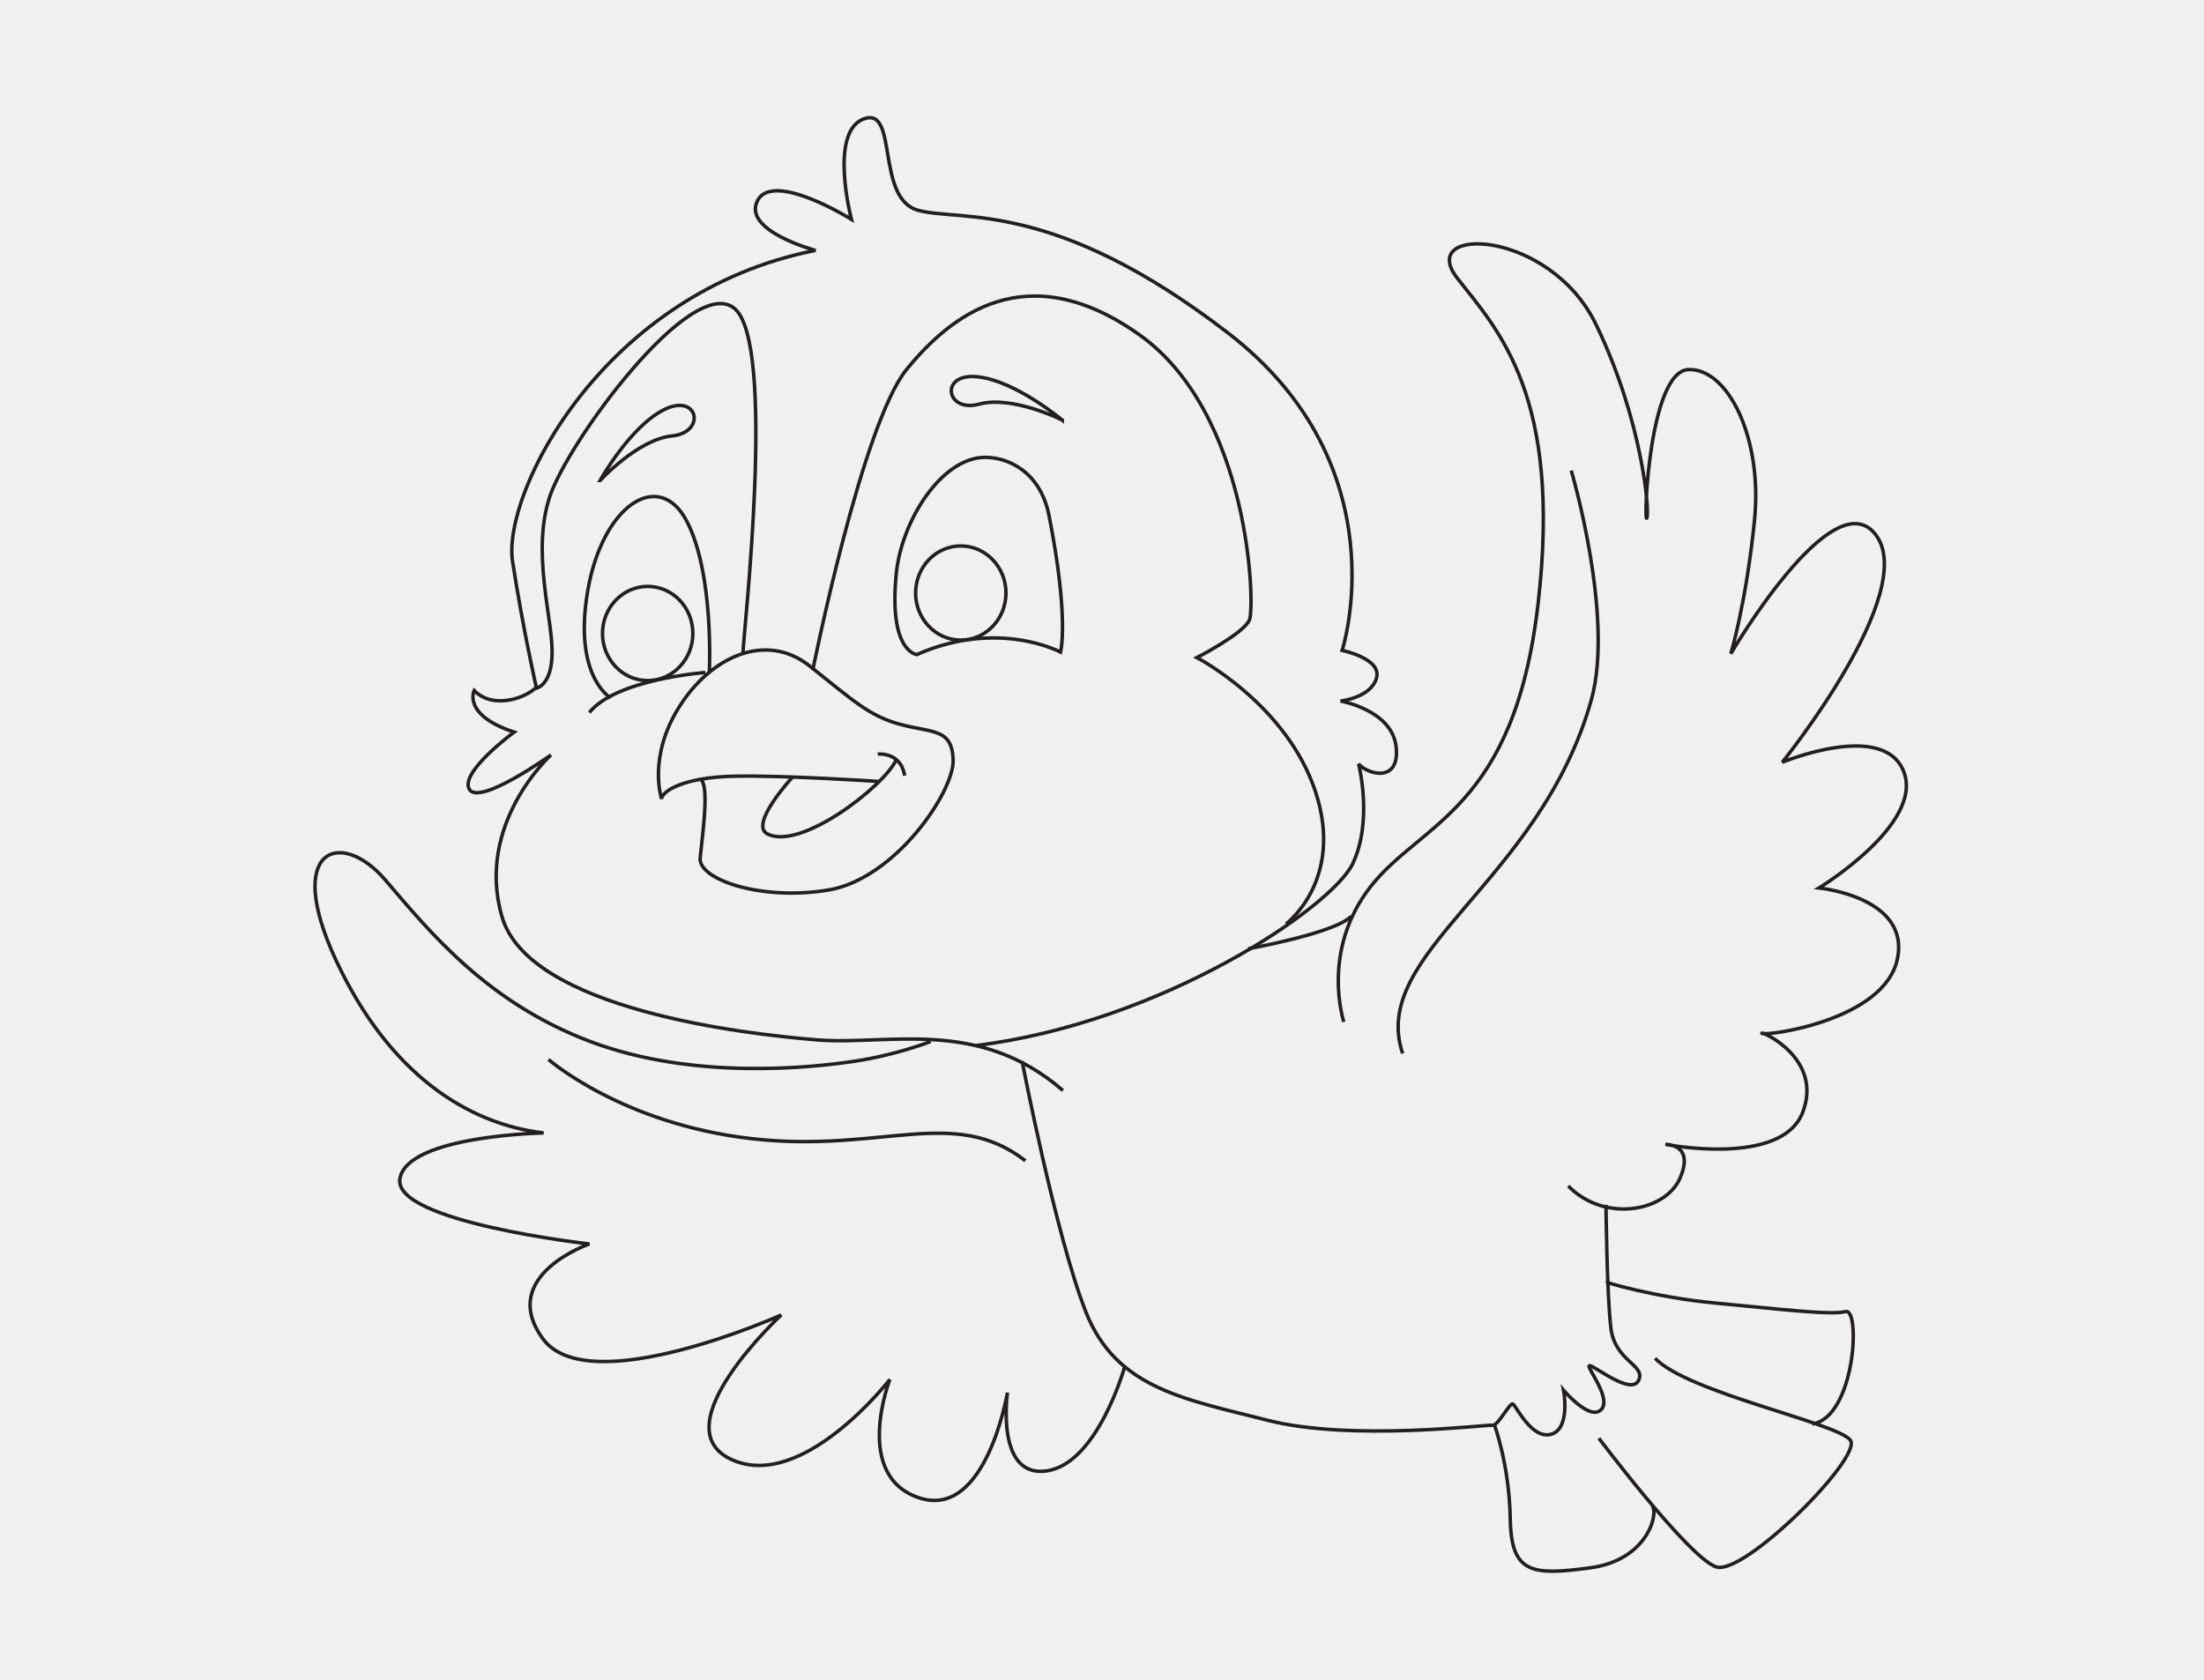
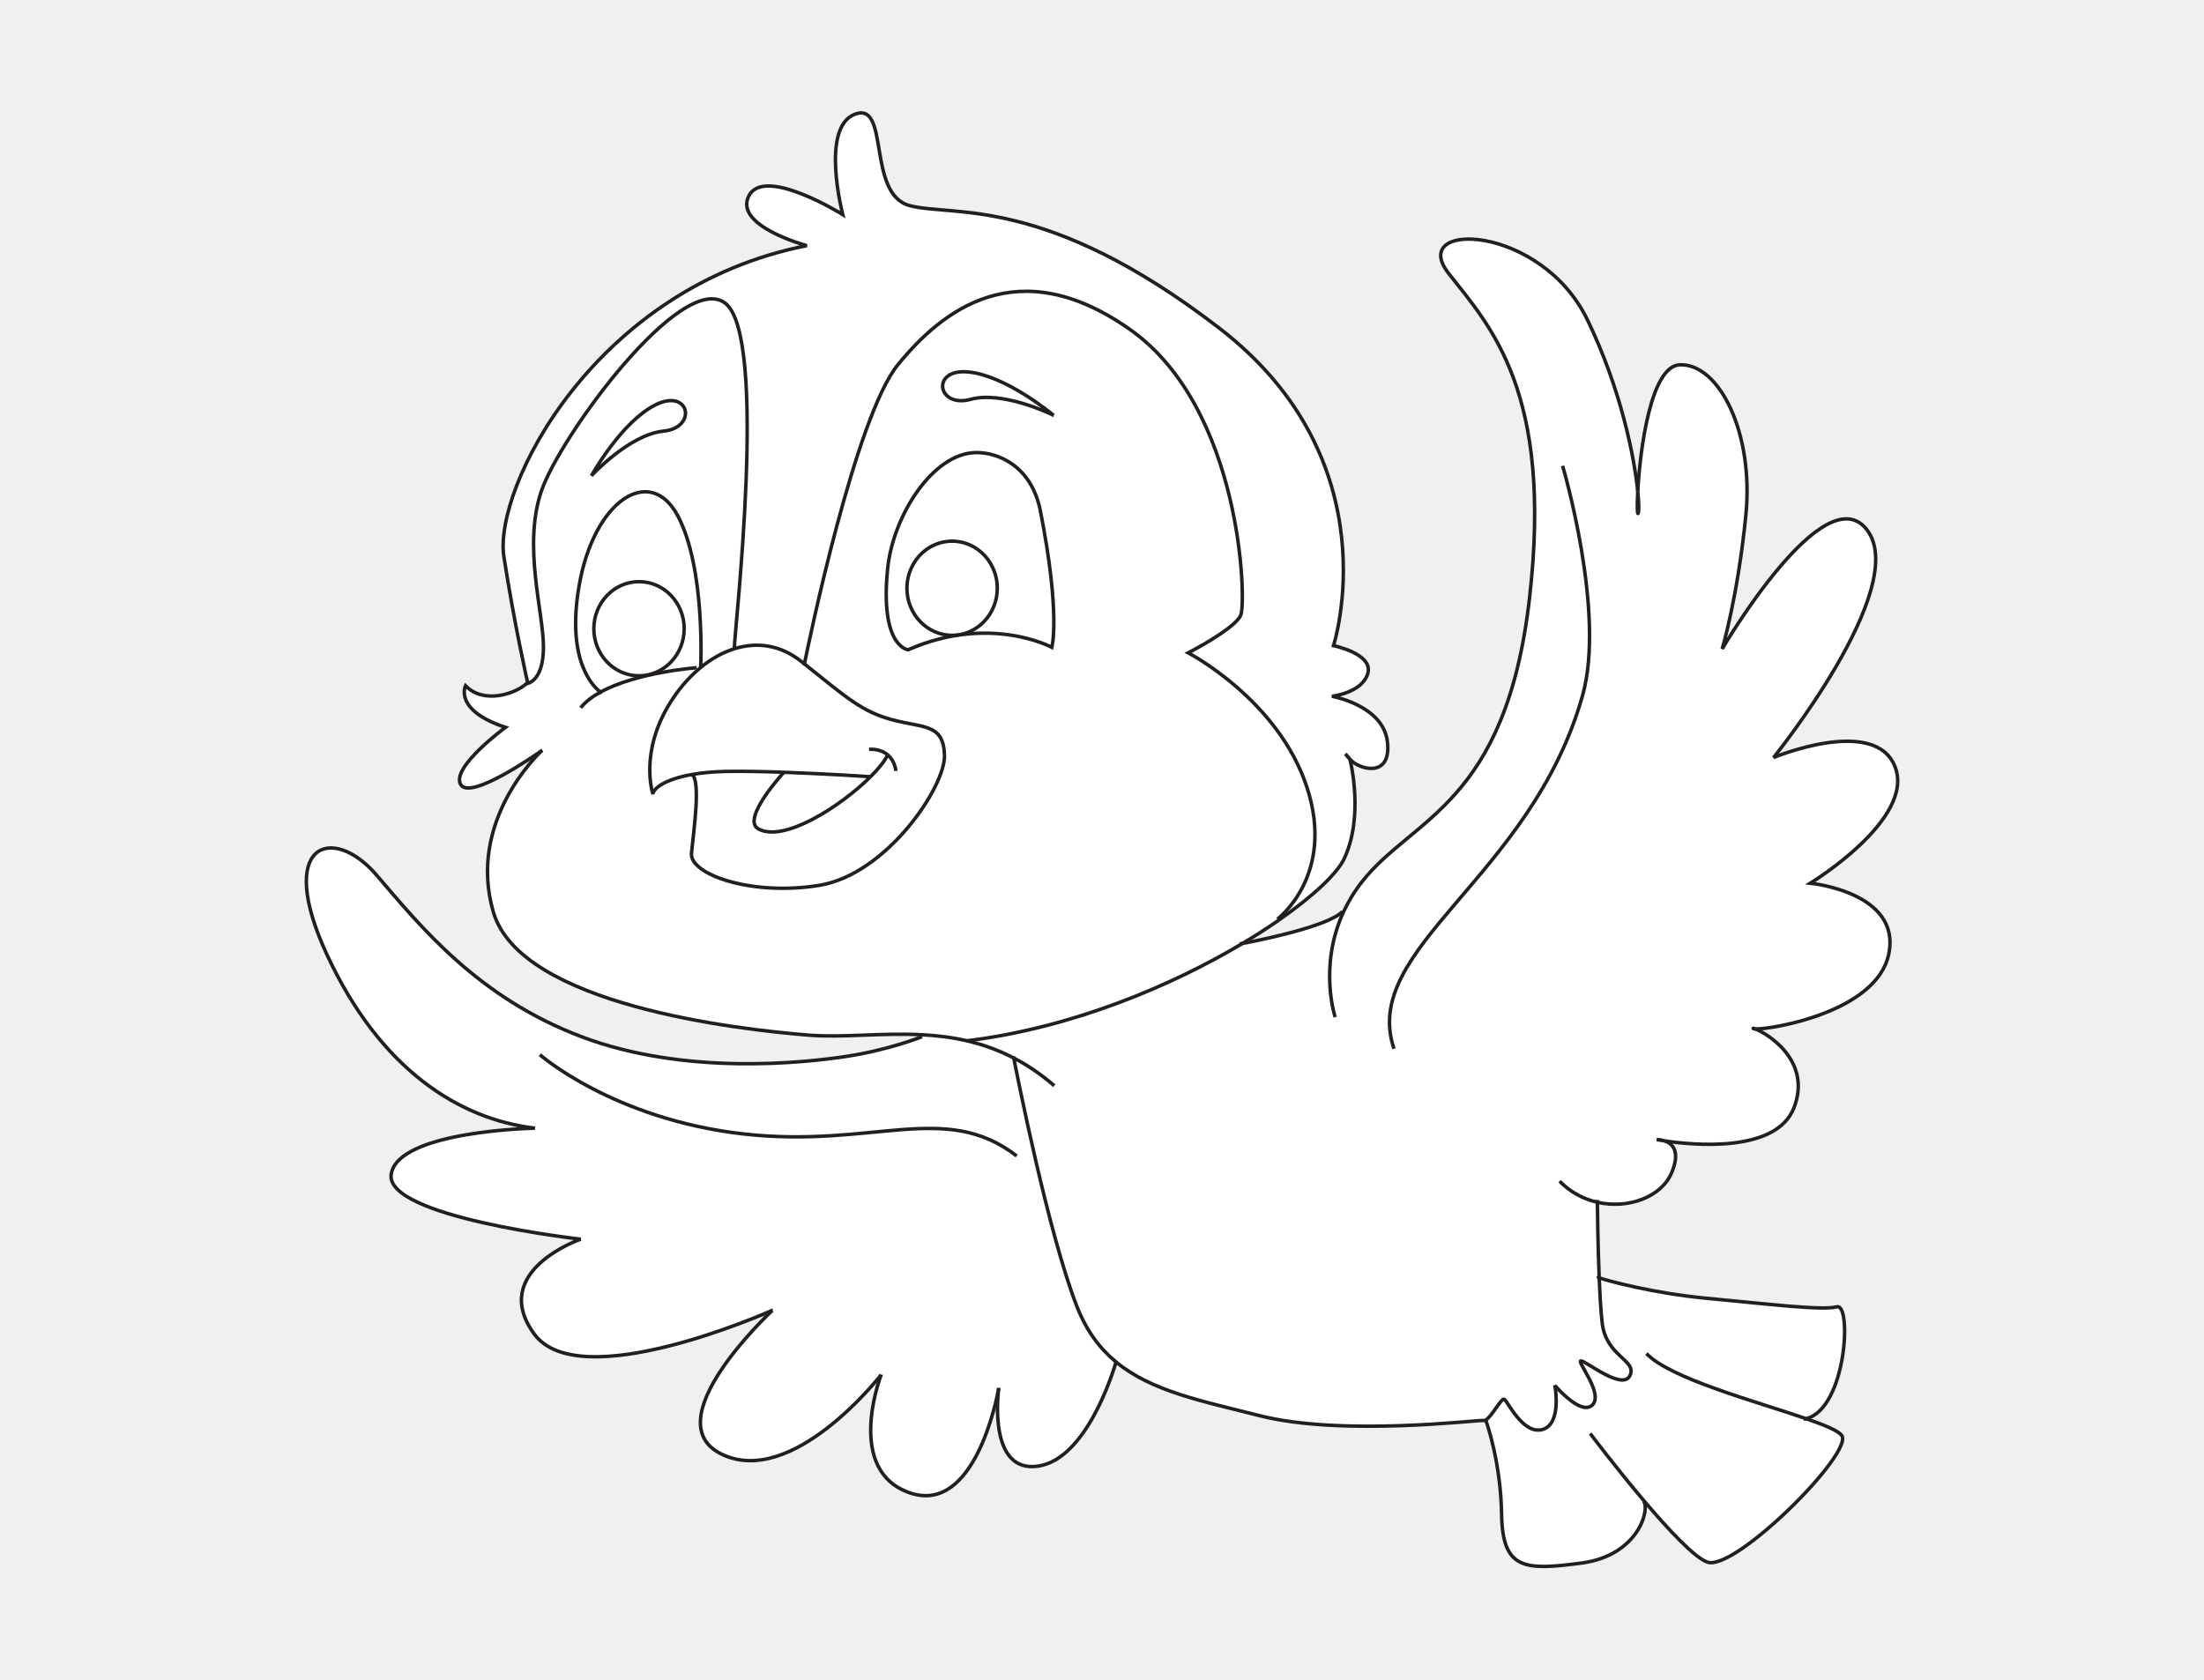
- <svg xmlns="http://www.w3.org/2000/svg" id="Layer_1" data-name="Layer 1" viewBox="0 0 633.25 482.6">
-   <path d="M252.19,216.71s6.66-.75,7.72,6.21" style="fill: none; stroke: #231f20;" />
-   <path d="M252.65,224.58s-27.11-1.82-41.65-1.52c-14.54.3-20.75,4.24-20.9,6.51,0,0-4.09-11.81,5-26.35,9.09-14.54,24.99-21.81,37.56-11.81,12.57,9.99,17.11,14.39,26.2,16.81s14.69,1.06,15,10.15c.3,9.09-16.66,34.23-35.89,37.41-19.23,3.18-37.41-3.03-36.8-9.24.6-6.21,2.73-20.75.15-22.57" style="fill: none; stroke: #231f20;" />
-   <path d="M227.66,223.37s-12.37,13.41-7.27,16.21c9.39,5.15,33.62-13.63,37.1-21.2" style="fill: none; stroke: #231f20;" />
-   <path d="M263.41,188.1s-8.21-.7-5.87-23.46c1.55-15.03,12.93-33.04,25.35-33.21,6.39-.09,15.98,3.85,18.53,16.79,5.87,29.8,3.29,39.18,3.29,39.18,0,0-17.83-9.62-41.29.7Z" style="fill: none; stroke: #231f20;" />
-   <path d="M202.64,193.26s-25.58,1.87-33.31,11.5" style="fill: none; stroke: #231f20;" />
-   <path d="M175.43,200.53s-10.79-6.1-6.57-30.73c4.22-24.63,20.41-35.19,28.38-20.18,7.98,15.02,6.57,43.41,6.57,43.41" style="fill: none; stroke: #231f20;" />
-   <path d="M305.4,313.38c-24.4-21.12-50.21-12.9-70.62-14.54-20.42-1.65-82.82-8.68-90.56-35.43-7.74-26.74,14.08-46.45,14.08-46.45,0,0-20.64,14.78-23.46,9.85-2.81-4.93,12.9-16.42,12.9-16.42-15.02-4.93-11.5-11.97-11.5-11.97,5.4,5.63,15.02,2.11,17.84-.94,0,0-3.76-16.42-6.81-36.13-3.05-19.7,26.04-77.42,87.04-89.39,0,0-21.12-5.63-16.66-14.31,4.46-8.68,26.98,5.39,26.98,5.39,0,0-6.57-25.1,3.52-28.86,10.09-3.75,3.28,22.99,15.72,26.28,12.43,3.29,38.95-3.29,88.92,35.19,49.97,38.47,32.84,91.26,32.84,91.26,0,0,11.5,2.35,9.86,7.98-1.64,5.63-10.32,6.57-10.32,6.57,0,0,14.78,2.58,15.96,13.14,1.17,10.56-8.21,7.97-10.79,4.93,0,0,4.22,16.19-1.65,28.62-5.87,12.44-54.66,45.75-108.39,52.32" style="fill: none; stroke: #231f20;" />
-   <path d="M267.4,299.3s-9.39,3.75-21.58,5.63c-12.2,1.87-46.45,5.63-76.25-5.63-29.8-11.26-46.22-31.67-58.89-46.45-12.67-14.78-29.33-9.38-14.08,23.23,15.25,32.61,37.77,46.92,59.59,49.5,0,0-39.18.71-41.29,13.14-2.11,12.43,54.43,18.76,54.43,18.76,0,0-26.51,9.15-13.37,27.22,13.14,18.06,68.51-6.81,68.51-6.81,0,0-34.73,32.15-14.31,41.53,20.41,9.39,45.51-22.99,45.51-22.99,0,0-10.79,27.68,8.45,34.02,19.24,6.33,25.34-30.27,25.34-30.27,0,0-3.52,24.64,11.26,22.52,14.78-2.11,22.52-30.26,22.52-30.26" style="fill: none; stroke: #231f20;" />
-   <path d="M157.6,304.47s21.12,18.53,58.42,22.76c37.31,4.23,57.95-9.62,78.59,6.34" style="fill: none; stroke: #231f20;" />
-   <path d="M293.67,304.94s9.62,49.97,18.3,72.03c8.68,22.05,28.39,25.1,52.32,31.2,23.94,6.1,62.88,1.17,64.52,1.41,1.64.23,4.93-6.57,5.87-6.1s5.39,10.32,11.03,8.68c5.63-1.64,3.52-12.67,3.52-12.67,0,0,7.51,8.91,10.79,5.63,3.29-3.28-4.69-12.67-3.29-12.67s11.96,8.68,14.08,4.22c2.11-4.45-6.8-5.39-7.97-15.01s-1.41-35.43-1.41-35.43" style="fill: none; stroke: #231f20;" />
-   <path d="M386.11,293.68s-6.81-20.41,7.74-38.95c14.54-18.53,41.29-22.05,48.09-81.41,6.81-59.36-11.26-78.13-23.23-93.38-11.96-15.25,26.51-14.31,39.89,13.37,13.37,27.68,15.48,54.2,14.54,55.6-.93,1.41.71-42.23,11.97-42.7,11.26-.47,21.35,19.47,19,43.17-2.35,23.7-6.81,38.48-6.81,38.48,0,0,29.56-50.68,41.76-34.02,12.2,16.66-26.98,65.22-26.98,65.22,0,0,29.32-12.2,34.95,2.81,5.63,15.02-24.4,33.31-24.4,33.31,0,0,26.28,2.59,22.52,20.42-3.75,17.83-38.24,22.29-38.95,21.35-.7-.94,17.84,7.04,11.73,22.76-6.1,15.72-39.41,9.15-39.41,9.15,0,0,8.45-.24,4.22,9.62-4.22,9.85-21.82,12.9-32.14,2.35" style="fill: none; stroke: #231f20;" />
-   <path d="M459.39,413.33s25.73,34.21,33.67,36.95c7.93,2.74,42.15-31.47,38.59-36.4-3.56-4.93-46.81-13.69-56.11-23.54" style="fill: none; stroke: #231f20;" />
-   <path d="M461.85,368.44c-1.92-.27,13.41,4.38,30.93,6.02,17.52,1.64,33.12,3.56,37.5,2.46,4.38-1.09,2.74,30.39-9.58,32.3" style="fill: none; stroke: #231f20;" />
-   <path d="M429.28,409.22s4.38,11.5,4.65,27.37c.27,15.88,6.57,16.15,22.99,13.96,16.42-2.19,19.71-15.6,17.79-17.79" style="fill: none; stroke: #231f20;" />
-   <path d="M451.45,135.23s12.48,42.03,5.75,65.97c-14.78,52.55-64.05,72.53-54.19,101.55" style="fill: none; stroke: #231f20;" />
-   <path d="M358.66,272.64s24.64-4.38,29.56-9.3" style="fill: none; stroke: #231f20;" />
-   <path d="M233.52,192.6s14.13-70.62,26.93-86.39c12.81-15.76,34.49-32.84,66.68-10.18,32.19,22.66,33.5,78.17,31.86,82.11-1.65,3.94-15.11,10.84-15.11,10.84,0,0,25.95,13.46,34.16,38.76,8.21,25.29-8.54,37.77-8.54,37.77" style="fill: none; stroke: #231f20;" />
-   <path d="M153.7,197.86s4.93-.33,4.93-10.51-5.91-28.9-.66-44.67c5.26-15.77,40.4-63.72,52.88-54.19,12.48,9.52,2.63,94.26,2.63,99.19" style="fill: none; stroke: #231f20;" />
-   <path d="M172.42,138.08s10.84-11.82,20.69-12.81c9.85-.98,7.55-12.48-2.3-7.55-9.85,4.93-18.4,20.36-18.4,20.36Z" style="fill: none; stroke: #231f20;" />
-   <path d="M305.22,120.72s-14.34-7.18-23.9-4.58c-9.55,2.6-11.51-8.97-.55-7.87,10.97,1.09,24.45,12.46,24.45,12.46Z" style="fill: none; stroke: #231f20;" />
-   <path d="M186.09,168.52c7.17,0,12.98,6.06,12.98,13.53s-5.81,13.53-12.98,13.53-12.98-6.06-12.98-13.53,5.81-13.53,12.98-13.53Z" style="fill: none; stroke: #231f20;" />
-   <path d="M276.05,156.89c7.16,0,12.98,6.06,12.98,13.53s-5.81,13.53-12.98,13.53-12.98-6.06-12.98-13.53,5.81-13.53,12.98-13.53Z" style="fill: none; stroke: #231f20;" />
+ <svg xmlns="http://www.w3.org/2000/svg" id="Layer_1" version="1.1" viewBox="0 0 633.25 482.6">
+   <defs>
+     <style>
+       .st0 {
+         fill: #fff;
+       }
+ 
+       .st1 {
+         fill: none;
+         stroke: #231f20;
+       }
+     </style>
+   </defs>
+   <g>
+     <path class="st0" d="M470.56,141.23c-.22,4.07-.15,6.67.09,6.31.26-.38.29-2.65-.09-6.31ZM320.66,391.39c-4.67-3.85-8.46-8.89-11.18-15.79-8.18-20.79-17.2-66.38-18.21-71.55-4.49-2.34-8.99-3.91-13.46-4.95,30.2-3.69,58.85-15.84,79.18-27.98h.01c4.32-.81,24.35-4.77,28.73-9.15l.27.12c1.34-2.9,3.09-5.84,5.36-8.73,14.54-18.53,41.29-22.05,48.09-81.41,6.81-59.36-11.26-78.13-23.23-93.38-11.96-15.25,26.51-14.31,39.89,13.37,9.7,20.08,13.47,39.55,14.45,49.26.64-11.82,3.69-36.01,12.06-36.36,11.26-.47,21.35,19.47,19,43.17-2.35,23.7-6.81,38.48-6.81,38.48,0,0,29.56-50.68,41.76-34.02,12.2,16.66-26.98,65.22-26.98,65.22,0,0,29.32-12.2,34.95,2.81,5.63,15.02-24.4,33.31-24.4,33.31,0,0,26.28,2.59,22.52,20.42-3.47,16.52-33.32,21.56-38.27,21.47-.51-.21-.78-.25-.68-.12.05.07.29.11.68.12,3.24,1.27,16.32,9.07,11.05,22.64-5.13,13.23-29.52,10.67-37.13,9.53-1.2-.41-2.28-.38-2.28-.38,0,0,.84.17,2.28.38,2.14.74,4.66,2.91,1.94,9.24-2.94,6.86-12.36,10.42-21.3,8.39.03,2.59.16,12.58.53,21.71.21,5.11.49,9.95.87,13.08,1.17,9.62,10.08,10.56,7.97,15.01-2.12,4.46-12.68-4.22-14.08-4.22s6.58,9.39,3.29,12.67c-2.27,2.27-6.58-1.31-9.02-3.73-.18-.19-.35-.36-.51-.52-.71-.73-1.17-1.27-1.25-1.36v.02c.13.72,1.9,11.04-3.53,12.63-5.64,1.64-10.09-8.21-11.03-8.68-.84-.42-3.58,5.02-5.32,5.97-.2.1-.38.15-.55.13-1.64-.24-40.58,4.69-64.52-1.41-16.44-4.19-30.89-6.94-41.14-15.41Z" />
+     <path class="st0" d="M472.34,431.29l-.12.1c1.92,2.19-1.37,15.6-17.79,17.79s-22.72,1.92-22.99-13.96c-.25-14.56-3.96-25.44-4.57-27.14,1.74-.95,4.48-6.39,5.32-5.97.94.47,5.39,10.32,11.03,8.68,5.43-1.59,3.66-11.91,3.53-12.63.11.12.57.65,1.25,1.34.16.17.33.34.51.52,2.44,2.42,6.75,6,9.02,3.73,3.29-3.28-4.69-12.67-3.29-12.67s11.96,8.68,14.08,4.22c2.11-4.45-6.8-5.39-7.97-15.01-.38-3.13-.66-7.97-.87-13.08,2.09.78,15.63,4.46,30.81,5.88,17.52,1.64,33.12,3.56,37.5,2.46,4.29-1.07,2.8,29.12-8.84,32.15,5.35,1.85,9.24,3.47,10.21,4.81,3.56,4.93-30.66,39.14-38.59,36.4-3.69-1.27-11.22-9.35-18.23-17.62Z" />
+     <path class="st0" d="M503.71,295.58c-.1-.13.17-.09.68.12-.39-.01-.63-.05-.68-.12Z" />
+     <path class="st0" d="M476.03,327.49s1.08-.03,2.28.38c-1.44-.21-2.28-.38-2.28-.38Z" />
+     <path class="st0" d="M470.56,141.23c.38,3.66.35,5.93.09,6.31-.24.36-.31-2.24-.09-6.31Z" />
+     <path class="st0" d="M448.51,400.02c-.18-.18-.35-.35-.51-.52.16.16.33.33.51.52Z" />
+     <path class="st0" d="M446.75,398.14c.08.09.54.63,1.25,1.36-.68-.69-1.14-1.22-1.25-1.34v-.02Z" />
+     <path class="st0" d="M387.86,218.18c.14.58,4.1,16.4-1.66,28.6-1.97,4.17-8.75,10.68-18.93,17.74l-.26-.38s16.75-12.48,8.54-37.77c-8.21-25.3-34.16-38.76-34.16-38.76,0,0,13.46-6.9,15.11-10.84,1.64-3.94.33-59.45-31.86-82.11-32.19-22.66-53.87-5.58-66.68,10.18-12.21,15.04-25.63,79.97-26.84,85.95-.31-.24-.63-.49-.95-.75-5.99-4.76-12.73-5.61-19.14-3.61l-.04-.12c0-4.93,9.85-89.67-2.63-99.19-12.48-9.53-47.62,38.42-52.88,54.19-5.25,15.77.66,34.49.66,44.67s-4.93,10.51-4.93,10.51c.14-.13.26-.25.38-.38,0,0-3.76-16.42-6.81-36.13-3.05-19.7,26.04-77.42,87.04-89.39,0,0-21.12-5.63-16.66-14.31s26.98,5.39,26.98,5.39c0,0-6.57-25.1,3.52-28.86,10.09-3.75,3.28,22.99,15.72,26.28,12.43,3.29,38.95-3.29,88.92,35.19,49.97,38.47,32.84,91.26,32.84,91.26,0,0,11.5,2.35,9.86,7.98-1.64,5.63-10.32,6.57-10.32,6.57,0,0,14.78,2.58,15.96,13.14,1.17,10.54-8.17,7.98-10.78,4.95ZM386.74,216.87c-.08-.09-.14-.16-.17-.19.03.04.08.1.17.19ZM387.55,217.81c-.19-.22-.35-.4-.49-.55.14.15.3.34.49.55Z" />
+     <path class="st0" d="M387.06,217.26c.14.15.3.33.49.55-.19-.21-.35-.4-.49-.55Z" />
+     <path class="st0" d="M386.57,216.68s.09.1.17.19c-.09-.09-.14-.15-.17-.19Z" />
+     <path class="st0" d="M169.93,136.71s10.84-11.82,20.69-12.81c9.85-.98,7.55-12.48-2.3-7.55-9.7,4.85-18.13,19.88-18.39,20.36ZM356.99,271.12c-20.33,12.14-48.98,24.29-79.18,27.98-4.33-1.01-8.63-1.51-12.87-1.74-11.64-.61-22.77.9-32.65.11-20.42-1.65-82.82-8.68-90.56-35.43-7.53-26.03,12.94-45.4,14.03-46.41-1.13.8-20.67,14.6-23.41,9.81-2.81-4.93,12.9-16.42,12.9-16.42-15.02-4.93-11.5-11.97-11.5-11.97,5.18,5.4,14.23,2.38,17.46-.56,0,0,4.93-.33,4.93-10.51s-5.91-28.9-.66-44.67c5.26-15.77,40.4-63.72,52.88-54.19,12.48,9.52,2.63,94.26,2.63,99.19l.04.12c-3.36,1.04-6.62,2.87-9.64,5.32l-.07-.09s1.41-28.39-6.57-43.41c-7.97-15.01-24.16-4.45-28.38,20.18-3.73,21.77,4.27,29.06,6.17,30.46,10.46-5.75,27.61-7,27.61-7l.46.53c-2.99,2.57-5.71,5.77-8,9.43-9.09,14.54-5,26.35-5,26.35.11-1.68,3.54-4.28,11.22-5.63v.03c2.58,1.82.45,16.36-.15,22.57-.61,6.21,17.57,12.42,36.8,9.24s36.19-28.32,35.89-37.41c-.31-9.09-5.91-7.73-15-10.15-8.86-2.36-13.39-6.6-25.25-16.06,1.21-5.98,14.63-70.91,26.84-85.95,12.81-15.76,34.49-32.84,66.68-10.18,32.19,22.66,33.5,78.17,31.86,82.11-1.65,3.94-15.11,10.84-15.11,10.84,0,0,25.95,13.46,34.16,38.76,8.21,25.29-8.54,37.77-8.54,37.77l.26.38c-3.12,2.17-6.56,4.39-10.27,6.6h-.01ZM302.69,119.33c-.8-.67-13.78-11.37-24.41-12.43-10.96-1.1-9,10.47.55,7.87,9.28-2.52,23.06,4.17,23.86,4.56ZM302.22,186.03s2.58-9.38-3.29-39.18c-2.55-12.94-12.14-16.88-18.53-16.79-12.42.17-23.8,18.18-25.35,33.21-2.34,22.76,5.87,23.46,5.87,23.46h.01c23.46-10.32,41.29-.7,41.29-.7Z" />
+     <path class="st0" d="M286.94,399.01c-.52,2.88-6.9,36.13-25.31,30.07-18.92-6.24-8.8-33.11-8.46-34-.67.86-25.37,32.23-45.5,22.97-20.17-9.27,13.48-40.76,14.29-41.52-1.24.55-55.5,24.65-68.49,6.8-13.14-18.07,13.37-27.22,13.37-27.22,0,0-56.54-6.33-54.43-18.76,2.11-12.43,41.29-13.14,41.29-13.14-21.82-2.58-44.34-16.89-59.59-49.5-15.25-32.61,1.41-38.01,14.08-23.23,12.67,14.78,29.09,35.19,58.89,46.45s64.05,7.5,76.25,5.63c12.19-1.88,21.58-5.63,21.58-5.63l.03-.57c4.24.23,8.54.73,12.87,1.74,4.47,1.04,8.97,2.61,13.46,4.95,1.01,5.17,10.03,50.76,18.21,71.55,2.72,6.9,6.51,11.94,11.18,15.79-.9,3.1-8.57,27.96-22.43,29.94-14,2.01-11.58-19.98-11.29-22.32Z" />
+     <path class="st0" d="M298.93,146.85c5.87,29.8,3.29,39.18,3.29,39.18,0,0-17.83-9.62-41.29.7h-.01s-8.21-.7-5.87-23.46c1.55-15.03,12.93-33.04,25.35-33.21,6.39-.09,15.98,3.85,18.53,16.79ZM286.54,169.05c0-1.17-.14-2.3-.41-3.38-.1-.43-.23-.86-.38-1.27s-.31-.82-.49-1.21c-.18-.4-.38-.78-.6-1.16-.21-.37-.45-.73-.7-1.08-2.37-3.29-6.15-5.43-10.4-5.43s-8.03,2.14-10.4,5.43c-.25.35-.49.71-.7,1.08-.22.38-.42.76-.6,1.16-.18.39-.35.8-.49,1.21-.15.41-.28.84-.38,1.27-.27,1.08-.41,2.21-.41,3.38,0,7.47,5.81,13.53,12.98,13.53s12.98-6.06,12.98-13.53Z" />
+     <path class="st0" d="M278.28,106.9c10.63,1.06,23.61,11.76,24.41,12.43-.8-.39-14.58-7.08-23.86-4.56-9.55,2.6-11.51-8.97-.55-7.87Z" />
+     <path class="st0" d="M286.13,165.67c.27,1.08.41,2.21.41,3.38,0,7.47-5.81,13.53-12.98,13.53s-12.98-6.06-12.98-13.53c0-1.17.14-2.3.41-3.38.11-.43.23-.86.38-1.27.14-.41.31-.82.49-1.21.19-.4.39-.78.6-1.16.22-.37.45-.73.7-1.08,2.37-3.29,6.14-5.43,10.4-5.43s8.03,2.14,10.4,5.43c.25.35.48.71.7,1.08.21.38.41.76.6,1.16.18.39.34.8.49,1.21s.27.84.38,1.27Z" />
+     <path class="st0" d="M285.75,164.4c.15.41.28.84.38,1.27-.11-.43-.23-.86-.38-1.27Z" />
+     <path class="st0" d="M284.66,162.03c.22.38.42.76.6,1.16-.19-.4-.39-.78-.6-1.16Z" />
+     <path class="st0" d="M283.96,160.95c.25.35.49.71.7,1.08-.22-.37-.45-.73-.7-1.08Z" />
+     <path class="st0" d="M225.17,221.93v.07s-12.37,13.41-7.27,16.21c7.34,4.03,23.74-6.57,32.22-15-.8-.06-12.82-.85-24.95-1.28ZM198.83,222.57c-7.68,1.35-11.11,3.95-11.22,5.63,0,0-4.09-11.81,5-26.35,2.29-3.66,5.01-6.86,8-9.43.26-.23.52-.45.78-.67,3.02-2.45,6.28-4.28,9.64-5.32,6.41-2,13.15-1.15,19.14,3.61.32.26.64.51.95.75,11.86,9.46,16.39,13.7,25.25,16.06,9.09,2.42,14.69,1.06,15,10.15.3,9.09-16.66,34.23-35.89,37.41s-37.41-3.03-36.8-9.24c.6-6.21,2.73-20.75.15-22.57v-.03Z" />
+     <path class="st0" d="M263.16,160.95c-.25.35-.48.71-.7,1.08.21-.37.45-.73.7-1.08Z" />
+     <path class="st0" d="M262.46,162.03c-.21.38-.41.76-.6,1.16.18-.4.38-.78.6-1.16Z" />
+     <path class="st0" d="M261.37,164.4c-.15.41-.27.84-.38,1.27.1-.43.23-.86.38-1.27Z" />
+     <path class="st0" d="M225.17,221.93c12.13.43,24.15,1.22,24.95,1.28-8.48,8.43-24.88,19.03-32.22,15-5.1-2.8,7.27-16.21,7.27-16.21v-.07Z" />
+     <path class="st0" d="M201.32,191.66l.07.09c-.26.22-.52.44-.78.67l-.46-.53s-17.15,1.25-27.61,7c-1.9-1.4-9.9-8.69-6.17-30.46,4.22-24.63,20.41-35.19,28.38-20.18,7.98,15.02,6.57,43.41,6.57,43.41ZM196.58,180.68c0-7.47-5.81-13.53-12.98-13.53s-12.98,6.06-12.98,13.53,5.81,13.53,12.98,13.53,12.98-6.06,12.98-13.53Z" />
+     <path class="st0" d="M188.32,116.35c9.85-4.93,12.15,6.57,2.3,7.55-9.85.99-20.69,12.81-20.69,12.81.26-.48,8.69-15.51,18.39-20.36Z" />
+     <ellipse class="st0" cx="183.6" cy="180.68" rx="12.98" ry="13.53" />
+   </g>
+   <g>
+     <path class="st1" d="M249.7,215.34s6.66-.75,7.72,6.21" />
+     <path class="st1" d="M250.16,223.21h-.04c-.8-.06-12.82-.85-24.95-1.28-5.97-.21-11.97-.34-16.66-.24-3.77.08-6.99.4-9.68.88-7.68,1.35-11.11,3.95-11.22,5.63,0,0-4.09-11.81,5-26.35,2.29-3.66,5.01-6.86,8-9.43.26-.23.52-.45.78-.67,3.02-2.45,6.28-4.28,9.64-5.32,6.41-2,13.15-1.15,19.14,3.61.32.26.64.51.95.75,11.86,9.46,16.39,13.7,25.25,16.06,9.09,2.42,14.69,1.06,15,10.15.3,9.09-16.66,34.23-35.89,37.41s-37.41-3.03-36.8-9.24c.6-6.21,2.73-20.75.15-22.57" />
+     <path class="st1" d="M225.17,222s-12.37,13.41-7.27,16.21c7.34,4.03,23.74-6.57,32.22-15,2.37-2.36,4.12-4.55,4.88-6.2" />
+     <path class="st1" d="M260.93,186.73h-.01s-8.21-.7-5.87-23.46c1.55-15.03,12.93-33.04,25.35-33.21,6.39-.09,15.98,3.85,18.53,16.79,5.87,29.8,3.29,39.18,3.29,39.18,0,0-17.83-9.62-41.29.7Z" />
+     <path class="st1" d="M200.15,191.89s-17.15,1.25-27.61,7c-2.31,1.26-4.3,2.75-5.7,4.5" />
+     <path class="st1" d="M172.94,199.16s-.15-.08-.4-.27c-1.9-1.4-9.9-8.69-6.17-30.46,4.22-24.63,20.41-35.19,28.38-20.18,7.98,15.02,6.57,43.41,6.57,43.41" />
+     <path class="st1" d="M356.99,271.12c-20.33,12.14-48.98,24.29-79.18,27.98" />
+     <path class="st1" d="M387.86,218.18c.14.58,4.1,16.4-1.66,28.6-1.97,4.17-8.75,10.68-18.93,17.74-3.12,2.17-6.56,4.39-10.27,6.6" />
+     <path class="st1" d="M387.06,217.26c.14.15.3.33.49.55" />
+     <path class="st1" d="M386.55,216.66l.02.02s.09.1.17.19" />
+     <path class="st1" d="M155.81,215.59s-.02.01-.05.04c-1.13.8-20.67,14.6-23.41,9.81-2.81-4.93,12.9-16.42,12.9-16.42-15.02-4.93-11.5-11.97-11.5-11.97,5.18,5.4,14.23,2.38,17.46-.56.14-.13.26-.25.38-.38,0,0-3.76-16.42-6.81-36.13-3.05-19.7,26.04-77.42,87.04-89.39,0,0-21.12-5.63-16.66-14.31s26.98,5.39,26.98,5.39c0,0-6.57-25.1,3.52-28.86,10.09-3.75,3.28,22.99,15.72,26.28,12.43,3.29,38.95-3.29,88.92,35.19,49.97,38.47,32.84,91.26,32.84,91.26,0,0,11.5,2.35,9.86,7.98-1.64,5.63-10.32,6.57-10.32,6.57,0,0,14.78,2.58,15.96,13.14,1.17,10.54-8.17,7.98-10.78,4.95t-.01-.02c-.11-.13-.21-.24-.3-.35-.19-.21-.35-.4-.49-.55-.13-.17-.24-.3-.32-.39-.09-.09-.14-.15-.17-.19" />
+     <path class="st1" d="M302.91,312.01c-3.85-3.34-7.74-5.94-11.64-7.96-4.49-2.34-8.99-3.91-13.46-4.95-4.33-1.01-8.63-1.51-12.87-1.74-11.64-.61-22.77.9-32.65.11-20.42-1.65-82.82-8.68-90.56-35.43-7.53-26.03,12.94-45.4,14.03-46.41" />
+     <path class="st1" d="M286.94,399.01c-.29,2.34-2.71,24.33,11.29,22.32,13.86-1.98,21.53-26.84,22.43-29.94.06-.21.09-.32.09-.32" />
+     <path class="st1" d="M253.18,395.06s0,.01-.01.02c-.34.89-10.46,27.76,8.46,34,18.41,6.06,24.79-27.19,25.31-30.07v-.11s0-.05,0-.06v-.03" />
+     <path class="st1" d="M221.98,376.52s-.01,0-.02.01c-.81.76-34.46,32.25-14.29,41.52,20.13,9.26,44.83-22.11,45.5-22.97" />
+     <path class="st1" d="M264.91,297.93s-9.39,3.75-21.58,5.63c-12.2,1.87-46.45,5.63-76.25-5.63s-46.22-31.67-58.89-46.45c-12.67-14.78-29.33-9.38-14.08,23.23,15.25,32.61,37.77,46.92,59.59,49.5,0,0-39.18.71-41.29,13.14-2.11,12.43,54.43,18.76,54.43,18.76,0,0-26.51,9.15-13.37,27.22,12.99,17.85,67.25-6.25,68.49-6.8" />
+     <path class="st1" d="M155.11,303.1s21.12,18.53,58.42,22.76c37.31,4.23,57.95-9.62,78.59,6.34" />
+     <path class="st1" d="M446.74,398.12v.02s.01.01.01.02c.11.12.57.65,1.25,1.34.16.17.33.34.51.52,2.44,2.42,6.75,6,9.02,3.73,3.29-3.28-4.69-12.67-3.29-12.67s11.96,8.68,14.08,4.22c2.11-4.45-6.8-5.39-7.97-15.01-.38-3.13-.66-7.97-.87-13.08-.37-9.13-.5-19.12-.53-21.71,0-.42,0-.64,0-.64" />
+     <path class="st1" d="M291.18,303.57l.09.48c1.01,5.17,10.03,50.76,18.21,71.55,2.72,6.9,6.51,11.94,11.18,15.79,10.25,8.47,24.7,11.22,41.14,15.41,23.94,6.1,62.88,1.17,64.52,1.41.17.02.35-.03.55-.13,1.74-.95,4.48-6.39,5.32-5.97.94.47,5.39,10.32,11.03,8.68,5.43-1.59,3.66-11.91,3.53-12.63v-.02" />
+     <path class="st1" d="M478.31,327.87c2.14.74,4.66,2.91,1.94,9.24-2.94,6.86-12.36,10.42-21.3,8.39-3.9-.89-7.71-2.84-10.84-6.04" />
+     <path class="st1" d="M478.31,327.87c-1.44-.21-2.28-.38-2.28-.38,0,0,1.08-.03,2.28.38Z" />
+     <path class="st1" d="M504.39,295.7c3.24,1.27,16.32,9.07,11.05,22.64-5.13,13.23-29.52,10.67-37.13,9.53" />
+     <path class="st1" d="M503.71,295.58c-.1-.13.17-.09.68.12-.39-.01-.63-.05-.68-.12Z" />
+     <path class="st1" d="M470.56,141.2c.64-11.82,3.69-36.01,12.06-36.36,11.26-.47,21.35,19.47,19,43.17-2.35,23.7-6.81,38.48-6.81,38.48,0,0,29.56-50.68,41.76-34.02,12.2,16.66-26.98,65.22-26.98,65.22,0,0,29.32-12.2,34.95,2.81,5.63,15.02-24.4,33.31-24.4,33.31,0,0,26.28,2.59,22.52,20.42-3.47,16.52-33.32,21.56-38.27,21.47" />
+     <path class="st1" d="M470.56,141.23c.38,3.66.35,5.93.09,6.31-.24.36-.31-2.24-.09-6.31Z" />
+     <line class="st1" x1="470.56" y1="141.23" x2="470.56" y2="141.2" />
+     <path class="st1" d="M383.62,292.31s-4.85-14.54,2.38-30.22c1.34-2.9,3.09-5.84,5.36-8.73,14.54-18.53,41.29-22.05,48.09-81.41,6.81-59.36-11.26-78.13-23.23-93.38-11.96-15.25,26.51-14.31,39.89,13.37,9.7,20.08,13.47,39.55,14.45,49.26" />
+     <path class="st1" d="M456.9,411.96s7.37,9.8,15.44,19.33c7.01,8.27,14.54,16.35,18.23,17.62,7.93,2.74,42.15-31.47,38.59-36.4-.97-1.34-4.86-2.96-10.21-4.81-14.34-4.96-39.13-11.55-45.9-18.73" />
+     <path class="st1" d="M459.36,367.07c-.26-.04-.21.02.12.14,2.09.78,15.63,4.46,30.81,5.88,17.52,1.64,33.12,3.56,37.5,2.46,4.29-1.07,2.8,29.12-8.84,32.15-.24.06-.49.11-.74.15" />
+     <path class="st1" d="M426.79,407.85s.03.08.08.23c.61,1.7,4.32,12.58,4.57,27.14.27,15.88,6.57,16.15,22.99,13.96s19.71-15.6,17.79-17.79" />
+     <path class="st1" d="M448.96,133.86s12.48,42.03,5.75,65.97c-14.78,52.55-64.05,72.53-54.19,101.55" />
+     <path class="st1" d="M356.17,271.27s.29-.05.82-.15h.01c4.32-.81,24.35-4.77,28.73-9.15" />
+     <path class="st1" d="M231.03,191.23s.03-.15.09-.44c1.21-5.98,14.63-70.91,26.84-85.95,12.81-15.76,34.49-32.84,66.68-10.18,32.19,22.66,33.5,78.17,31.86,82.11-1.65,3.94-15.11,10.84-15.11,10.84,0,0,25.95,13.46,34.16,38.76,8.21,25.29-8.54,37.77-8.54,37.77" />
+     <path class="st1" d="M151.21,196.49s4.93-.33,4.93-10.51-5.91-28.9-.66-44.67c5.26-15.77,40.4-63.72,52.88-54.19,12.48,9.52,2.63,94.26,2.63,99.19" />
+     <line class="st1" x1="169.92" y1="136.71" x2="169.93" y2="136.71" />
+     <path class="st1" d="M190.62,123.9c9.85-.98,7.55-12.48-2.3-7.55-9.7,4.85-18.13,19.88-18.39,20.36,0,0,10.84-11.82,20.69-12.81Z" />
+     <path class="st1" d="M278.83,114.77c-9.55,2.6-11.51-8.97-.55-7.87,10.63,1.06,23.61,11.76,24.41,12.43-.8-.39-14.58-7.08-23.86-4.56Z" />
+     <polyline class="st1" points="302.69 119.33 302.7 119.34 302.71 119.34" />
+     <path class="st1" d="M302.73,119.36l-.02-.02" />
+     <ellipse class="st1" cx="183.6" cy="180.68" rx="12.98" ry="13.53" />
+     <path class="st1" d="M263.16,160.95c2.37-3.29,6.14-5.43,10.4-5.43s8.03,2.14,10.4,5.43c.25.35.48.71.7,1.08.21.38.41.76.6,1.16.18.39.34.8.49,1.21s.27.84.38,1.27c.27,1.08.41,2.21.41,3.38,0,7.47-5.81,13.53-12.98,13.53s-12.98-6.06-12.98-13.53c0-1.17.14-2.3.41-3.38.1-.43.23-.86.38-1.27.14-.41.31-.82.49-1.21.18-.4.38-.78.6-1.16.21-.37.45-.73.7-1.08Z" />
+   </g>
</svg>
